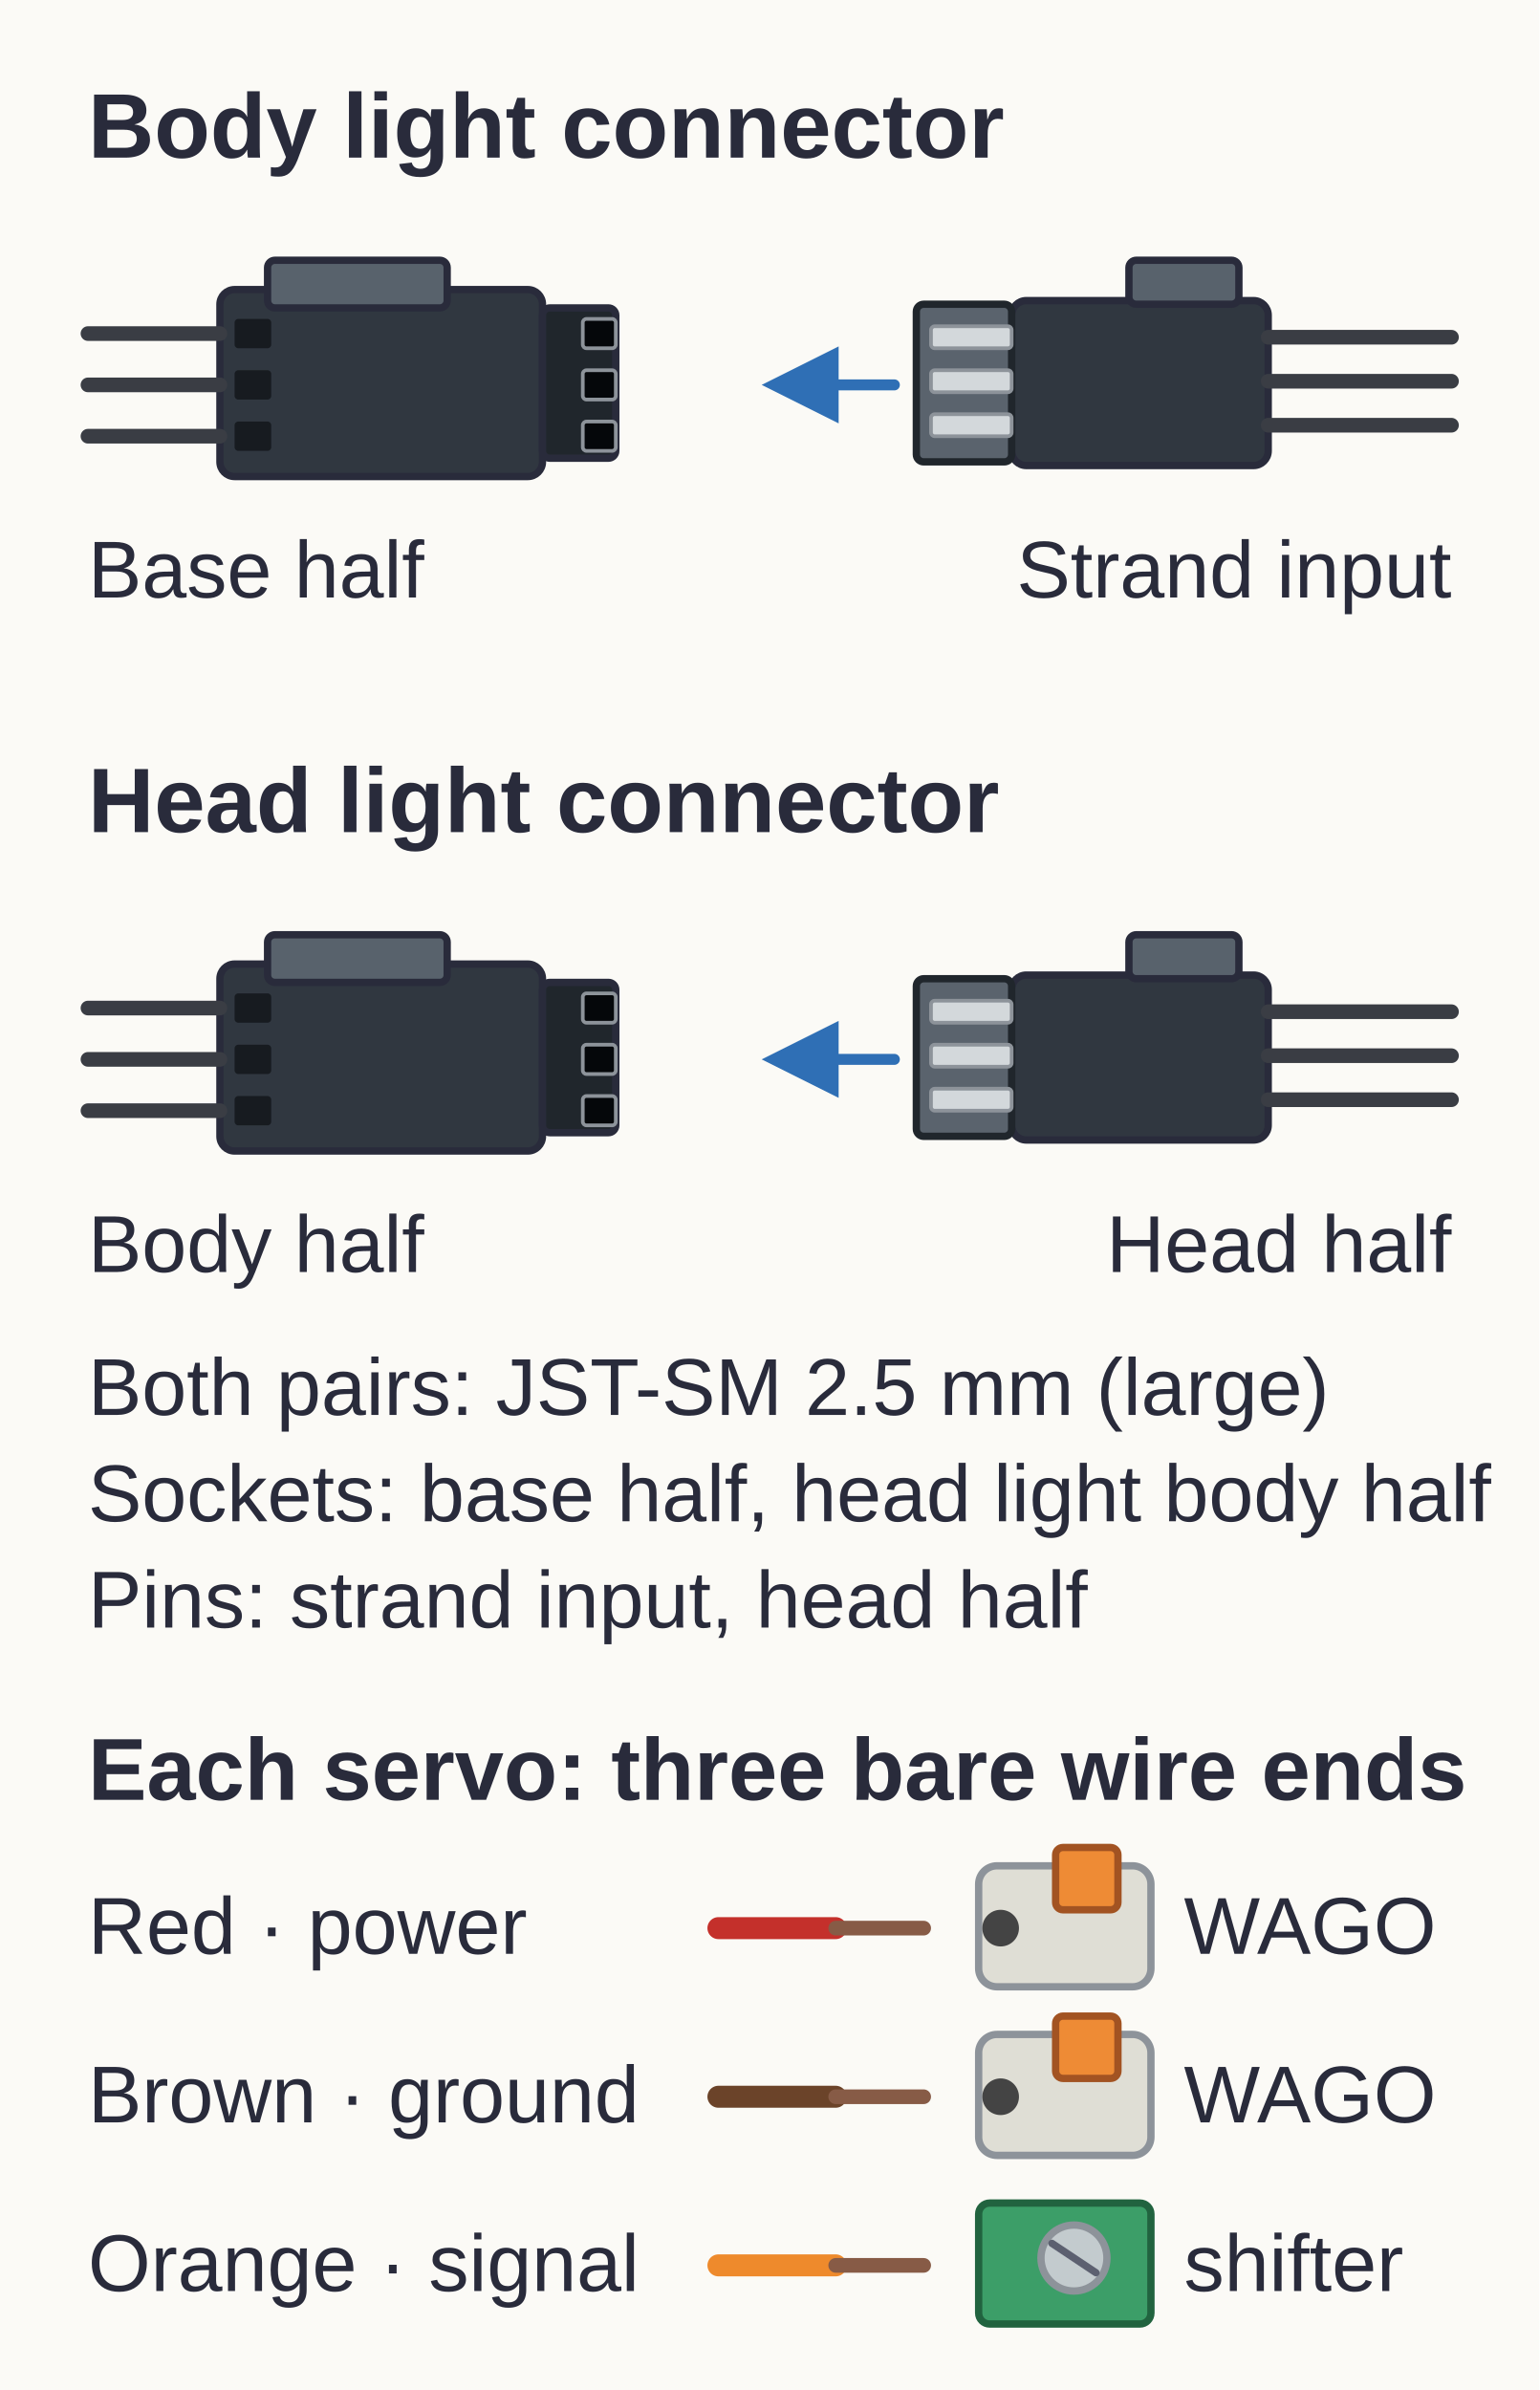
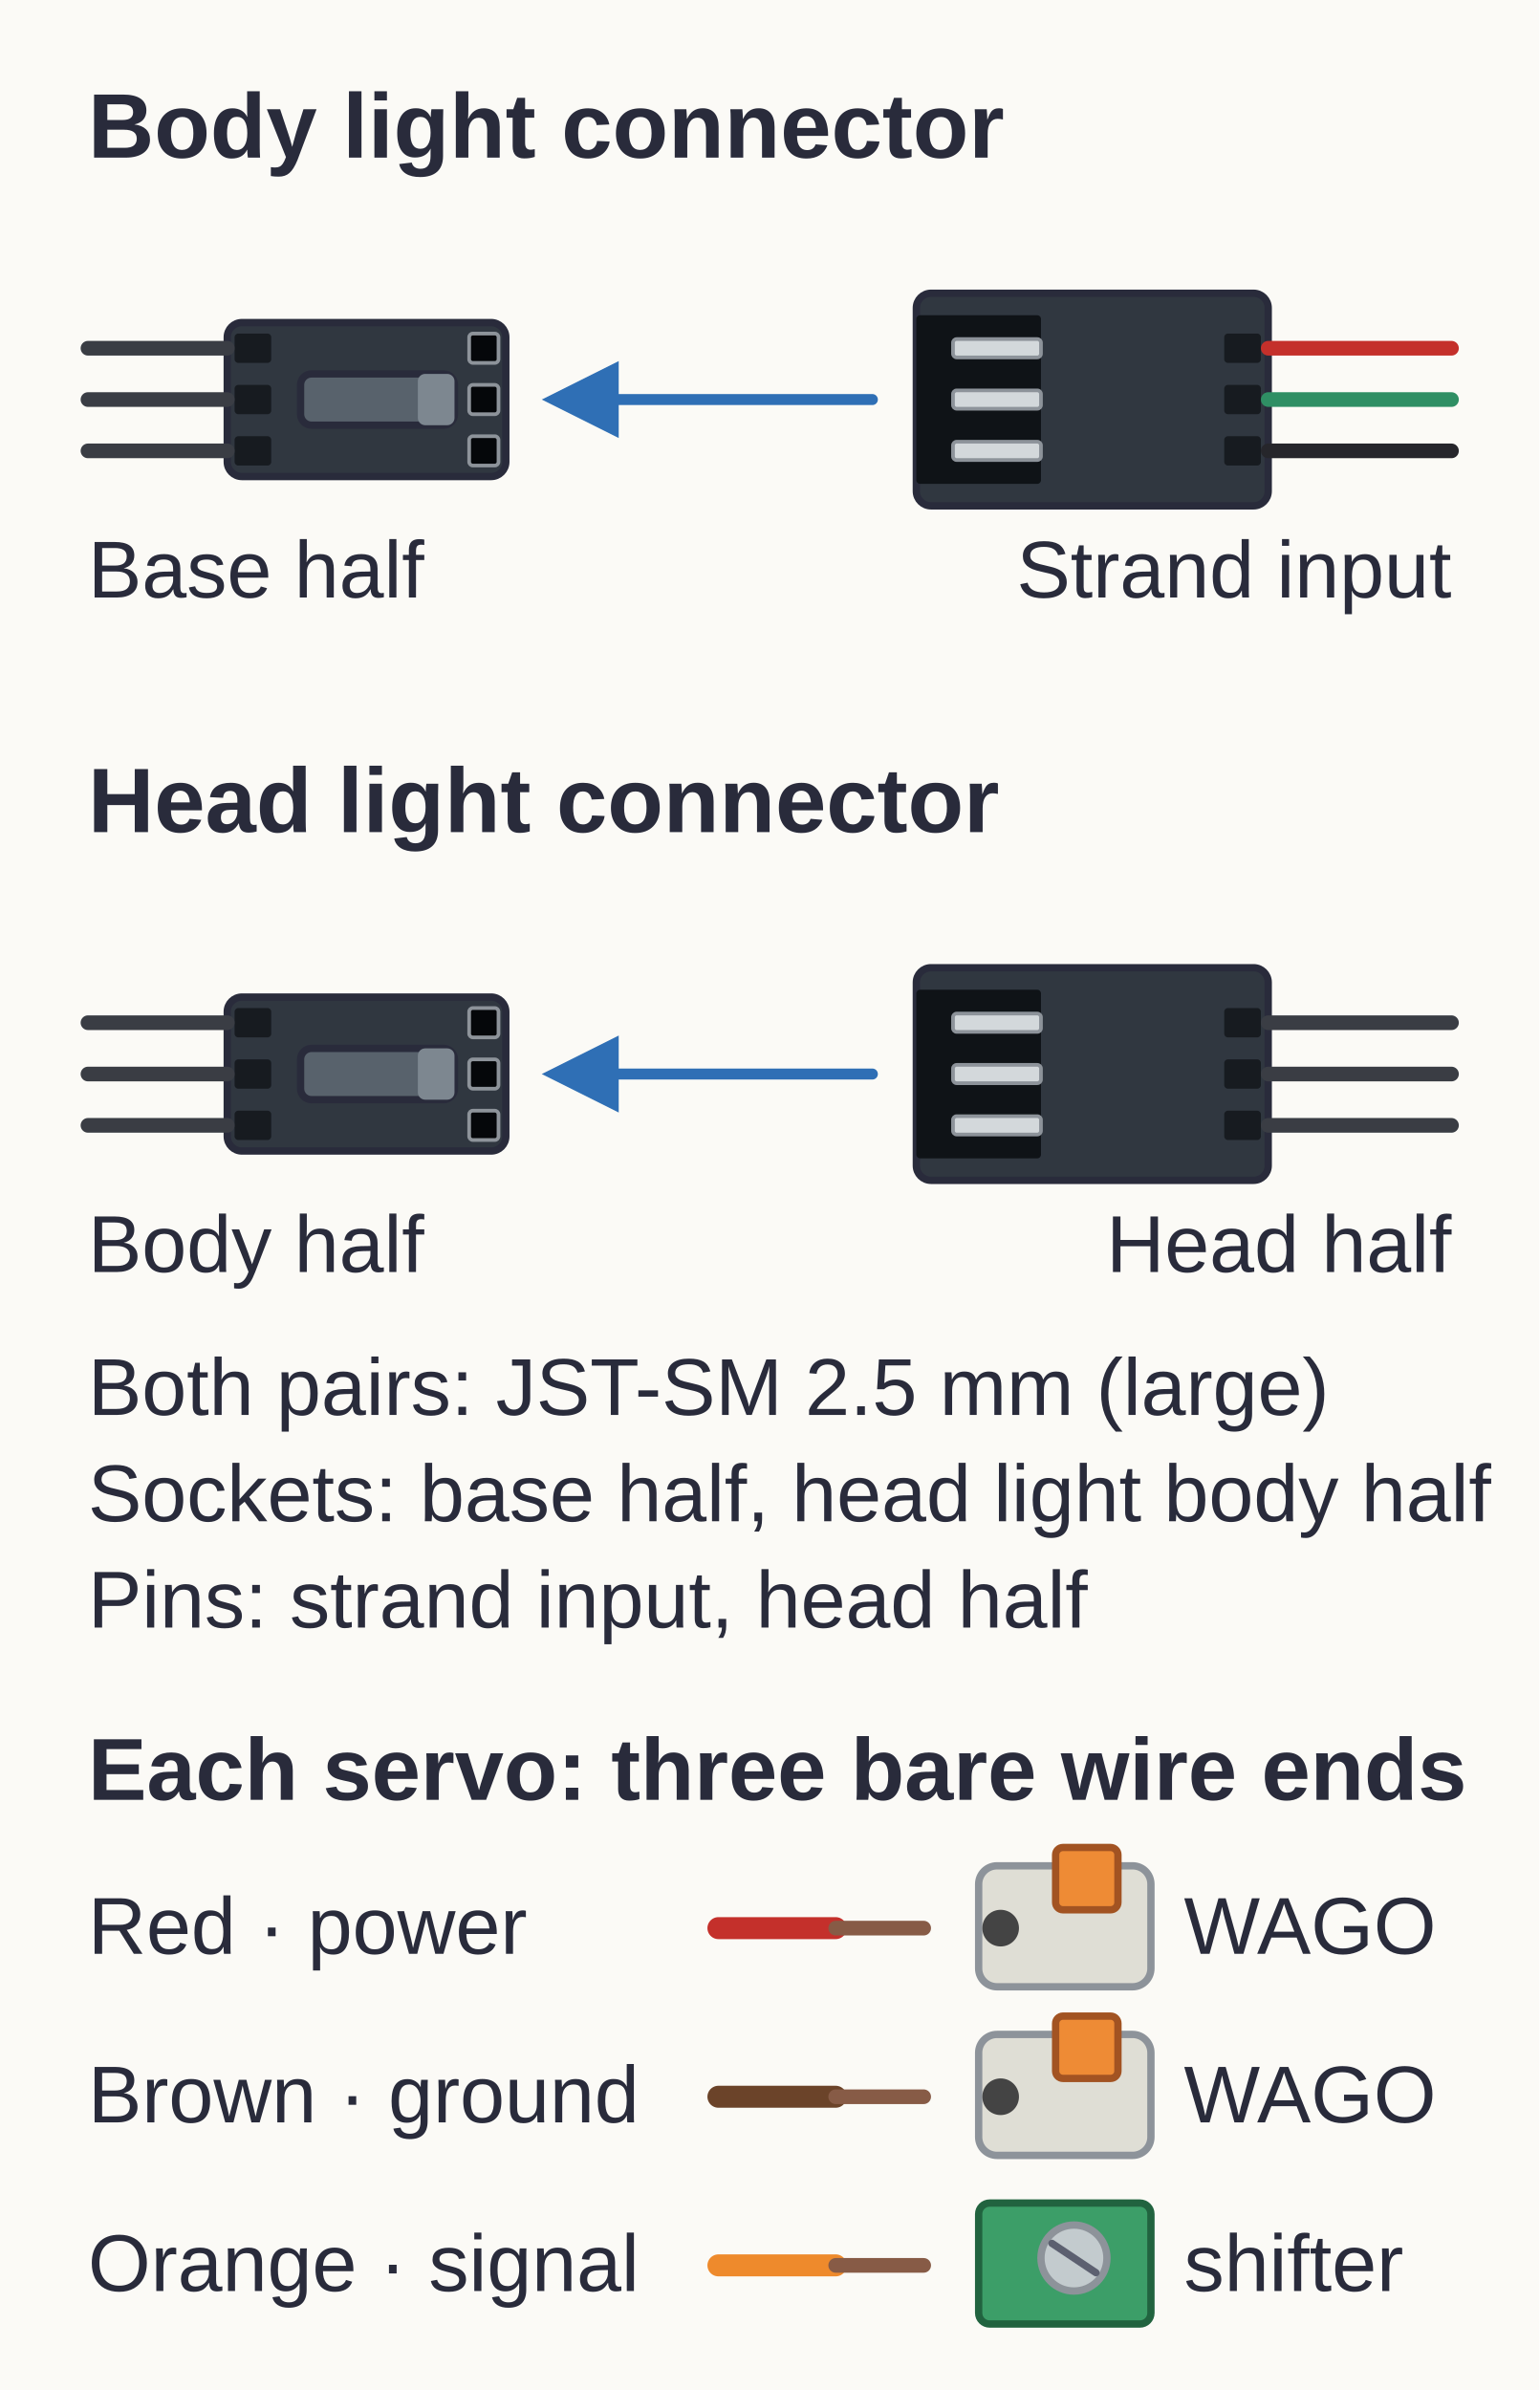
<svg xmlns="http://www.w3.org/2000/svg" viewBox="0 100 420 652" width="420" height="652" role="img">
  <defs>
    <marker id="arrow" viewBox="0 0 10 10" refX="8" refY="5" markerWidth="7" markerHeight="7" orient="auto-start-reverse">
      <path d="M0 0 L10 5 L0 10z" fill="#2f6fb5" />
    </marker>
  </defs>
  <rect x="0" y="100" width="420" height="652" fill="#fbfaf6" />
  <text x="24" y="143" font-family="Arial,Helvetica,sans-serif" font-size="25" fill="#292b3b" font-weight="700" text-anchor="start">Body light connector</text>
-   <rect x="60" y="179" width="88" height="51" rx="4" fill="#303740" stroke="#292b3b" stroke-width="2" />
-   <rect x="73" y="171" width="49" height="13" rx="2" fill="#58626c" stroke="#292b3b" stroke-width="2" />
-   <rect x="64" y="187" width="10" height="8" rx="1" fill="#171b20" stroke="none" stroke-width="2" />
-   <rect x="64" y="201" width="10" height="8" rx="1" fill="#171b20" stroke="none" stroke-width="2" />
-   <rect x="64" y="215" width="10" height="8" rx="1" fill="#171b20" stroke="none" stroke-width="2" />
-   <rect x="148" y="184" width="20" height="41" rx="2" fill="#20262c" stroke="#292b3b" stroke-width="2" />
-   <rect x="159" y="187" width="9" height="8" rx="1" fill="#05070a" stroke="#8d939a" stroke-width="1" />
-   <rect x="159" y="201" width="9" height="8" rx="1" fill="#05070a" stroke="#8d939a" stroke-width="1" />
-   <rect x="159" y="215" width="9" height="8" rx="1" fill="#05070a" stroke="#8d939a" stroke-width="1" />
-   <rect x="276" y="182" width="70" height="45" rx="4" fill="#303740" stroke="#292b3b" stroke-width="2" />
-   <rect x="308" y="171" width="30" height="12" rx="2" fill="#58626c" stroke="#292b3b" stroke-width="2" />
-   <rect x="250" y="183" width="26" height="43" rx="2" fill="#5a636d" stroke="#20262c" stroke-width="2" />
-   <rect x="254" y="189" width="22" height="6" rx="1" fill="#d3d8db" stroke="#8d939a" stroke-width="1" />
-   <rect x="254" y="201" width="22" height="6" rx="1" fill="#d3d8db" stroke="#8d939a" stroke-width="1" />
-   <rect x="254" y="213" width="22" height="6" rx="1" fill="#d3d8db" stroke="#8d939a" stroke-width="1" />
-   <path d="M24 191 L60 191" fill="none" stroke="#3a3d44" stroke-width="4" stroke-linejoin="round" stroke-linecap="round" />
-   <path d="M24 205 L60 205" fill="none" stroke="#3a3d44" stroke-width="4" stroke-linejoin="round" stroke-linecap="round" />
-   <path d="M24 219 L60 219" fill="none" stroke="#3a3d44" stroke-width="4" stroke-linejoin="round" stroke-linecap="round" />
-   <path d="M346 192 L396 192" fill="none" stroke="#3a3d44" stroke-width="4" stroke-linejoin="round" stroke-linecap="round" />
-   <path d="M346 204 L396 204" fill="none" stroke="#3a3d44" stroke-width="4" stroke-linejoin="round" stroke-linecap="round" />
-   <path d="M346 216 L396 216" fill="none" stroke="#3a3d44" stroke-width="4" stroke-linejoin="round" stroke-linecap="round" />
-   <path d="M244 205 L212 205" fill="none" stroke="#2f6fb5" stroke-width="3" stroke-linejoin="round" stroke-linecap="round" marker-end="url(#arrow)" />
+   <rect x="62" y="188" width="76" height="42" rx="4" fill="#303740" stroke="#292b3b" stroke-width="2" />
+   <rect x="128" y="191" width="8" height="8" rx="1" fill="#05070a" stroke="#8d939a" stroke-width="1" />
+   <rect x="128" y="205" width="8" height="8" rx="1" fill="#05070a" stroke="#8d939a" stroke-width="1" />
+   <rect x="128" y="219" width="8" height="8" rx="1" fill="#05070a" stroke="#8d939a" stroke-width="1" />
+   <rect x="82" y="202" width="42" height="14" rx="3" fill="#58626c" stroke="#292b3b" stroke-width="2" />
+   <rect x="114" y="202" width="10" height="14" rx="2" fill="#7d8790" stroke="none" stroke-width="2" />
+   <rect x="64" y="191" width="10" height="8" rx="1" fill="#171b20" stroke="none" stroke-width="2" />
+   <rect x="64" y="205" width="10" height="8" rx="1" fill="#171b20" stroke="none" stroke-width="2" />
+   <rect x="64" y="219" width="10" height="8" rx="1" fill="#171b20" stroke="none" stroke-width="2" />
+   <rect x="250" y="180" width="96" height="58" rx="4" fill="#303740" stroke="#292b3b" stroke-width="2" />
+   <rect x="250" y="186" width="34" height="46" rx="1" fill="#0f1317" stroke="none" stroke-width="2" />
+   <rect x="260" y="192.5" width="24" height="5" rx="1" fill="#d3d8db" stroke="#8d939a" stroke-width="1" />
+   <rect x="260" y="206.5" width="24" height="5" rx="1" fill="#d3d8db" stroke="#8d939a" stroke-width="1" />
+   <rect x="260" y="220.5" width="24" height="5" rx="1" fill="#d3d8db" stroke="#8d939a" stroke-width="1" />
+   <rect x="334" y="191" width="10" height="8" rx="1" fill="#171b20" stroke="none" stroke-width="2" />
+   <rect x="334" y="205" width="10" height="8" rx="1" fill="#171b20" stroke="none" stroke-width="2" />
+   <rect x="334" y="219" width="10" height="8" rx="1" fill="#171b20" stroke="none" stroke-width="2" />
+   <path d="M24 195 L62 195" fill="none" stroke="#3a3d44" stroke-width="4" stroke-linejoin="round" stroke-linecap="round" />
+   <path d="M346 195 L396 195" fill="none" stroke="#c4302b" stroke-width="4" stroke-linejoin="round" stroke-linecap="round" />
+   <path d="M24 209 L62 209" fill="none" stroke="#3a3d44" stroke-width="4" stroke-linejoin="round" stroke-linecap="round" />
+   <path d="M346 209 L396 209" fill="none" stroke="#2f8f64" stroke-width="4" stroke-linejoin="round" stroke-linecap="round" />
+   <path d="M24 223 L62 223" fill="none" stroke="#3a3d44" stroke-width="4" stroke-linejoin="round" stroke-linecap="round" />
+   <path d="M346 223 L396 223" fill="none" stroke="#26262b" stroke-width="4" stroke-linejoin="round" stroke-linecap="round" />
+   <path d="M238 209 L152 209" fill="none" stroke="#2f6fb5" stroke-width="3" stroke-linejoin="round" stroke-linecap="round" marker-end="url(#arrow)" />
  <text x="24" y="263" font-family="Arial,Helvetica,sans-serif" font-size="22" fill="#292b3b" font-weight="400" text-anchor="start">Base half</text>
  <text x="396" y="263" font-family="Arial,Helvetica,sans-serif" font-size="22" fill="#292b3b" font-weight="400" text-anchor="end">Strand input</text>
  <text x="24" y="327" font-family="Arial,Helvetica,sans-serif" font-size="25" fill="#292b3b" font-weight="700" text-anchor="start">Head light connector</text>
-   <rect x="60" y="363" width="88" height="51" rx="4" fill="#303740" stroke="#292b3b" stroke-width="2" />
-   <rect x="73" y="355" width="49" height="13" rx="2" fill="#58626c" stroke="#292b3b" stroke-width="2" />
-   <rect x="64" y="371" width="10" height="8" rx="1" fill="#171b20" stroke="none" stroke-width="2" />
-   <rect x="64" y="385" width="10" height="8" rx="1" fill="#171b20" stroke="none" stroke-width="2" />
-   <rect x="64" y="399" width="10" height="8" rx="1" fill="#171b20" stroke="none" stroke-width="2" />
-   <rect x="148" y="368" width="20" height="41" rx="2" fill="#20262c" stroke="#292b3b" stroke-width="2" />
-   <rect x="159" y="371" width="9" height="8" rx="1" fill="#05070a" stroke="#8d939a" stroke-width="1" />
-   <rect x="159" y="385" width="9" height="8" rx="1" fill="#05070a" stroke="#8d939a" stroke-width="1" />
-   <rect x="159" y="399" width="9" height="8" rx="1" fill="#05070a" stroke="#8d939a" stroke-width="1" />
-   <rect x="276" y="366" width="70" height="45" rx="4" fill="#303740" stroke="#292b3b" stroke-width="2" />
-   <rect x="308" y="355" width="30" height="12" rx="2" fill="#58626c" stroke="#292b3b" stroke-width="2" />
-   <rect x="250" y="367" width="26" height="43" rx="2" fill="#5a636d" stroke="#20262c" stroke-width="2" />
-   <rect x="254" y="373" width="22" height="6" rx="1" fill="#d3d8db" stroke="#8d939a" stroke-width="1" />
-   <rect x="254" y="385" width="22" height="6" rx="1" fill="#d3d8db" stroke="#8d939a" stroke-width="1" />
-   <rect x="254" y="397" width="22" height="6" rx="1" fill="#d3d8db" stroke="#8d939a" stroke-width="1" />
-   <path d="M24 375 L60 375" fill="none" stroke="#3a3d44" stroke-width="4" stroke-linejoin="round" stroke-linecap="round" />
-   <path d="M24 389 L60 389" fill="none" stroke="#3a3d44" stroke-width="4" stroke-linejoin="round" stroke-linecap="round" />
-   <path d="M24 403 L60 403" fill="none" stroke="#3a3d44" stroke-width="4" stroke-linejoin="round" stroke-linecap="round" />
-   <path d="M346 376 L396 376" fill="none" stroke="#3a3d44" stroke-width="4" stroke-linejoin="round" stroke-linecap="round" />
-   <path d="M346 388 L396 388" fill="none" stroke="#3a3d44" stroke-width="4" stroke-linejoin="round" stroke-linecap="round" />
-   <path d="M346 400 L396 400" fill="none" stroke="#3a3d44" stroke-width="4" stroke-linejoin="round" stroke-linecap="round" />
-   <path d="M244 389 L212 389" fill="none" stroke="#2f6fb5" stroke-width="3" stroke-linejoin="round" stroke-linecap="round" marker-end="url(#arrow)" />
+   <rect x="62" y="372" width="76" height="42" rx="4" fill="#303740" stroke="#292b3b" stroke-width="2" />
+   <rect x="128" y="375" width="8" height="8" rx="1" fill="#05070a" stroke="#8d939a" stroke-width="1" />
+   <rect x="128" y="389" width="8" height="8" rx="1" fill="#05070a" stroke="#8d939a" stroke-width="1" />
+   <rect x="128" y="403" width="8" height="8" rx="1" fill="#05070a" stroke="#8d939a" stroke-width="1" />
+   <rect x="82" y="386" width="42" height="14" rx="3" fill="#58626c" stroke="#292b3b" stroke-width="2" />
+   <rect x="114" y="386" width="10" height="14" rx="2" fill="#7d8790" stroke="none" stroke-width="2" />
+   <rect x="64" y="375" width="10" height="8" rx="1" fill="#171b20" stroke="none" stroke-width="2" />
+   <rect x="64" y="389" width="10" height="8" rx="1" fill="#171b20" stroke="none" stroke-width="2" />
+   <rect x="64" y="403" width="10" height="8" rx="1" fill="#171b20" stroke="none" stroke-width="2" />
+   <rect x="250" y="364" width="96" height="58" rx="4" fill="#303740" stroke="#292b3b" stroke-width="2" />
+   <rect x="250" y="370" width="34" height="46" rx="1" fill="#0f1317" stroke="none" stroke-width="2" />
+   <rect x="260" y="376.5" width="24" height="5" rx="1" fill="#d3d8db" stroke="#8d939a" stroke-width="1" />
+   <rect x="260" y="390.5" width="24" height="5" rx="1" fill="#d3d8db" stroke="#8d939a" stroke-width="1" />
+   <rect x="260" y="404.5" width="24" height="5" rx="1" fill="#d3d8db" stroke="#8d939a" stroke-width="1" />
+   <rect x="334" y="375" width="10" height="8" rx="1" fill="#171b20" stroke="none" stroke-width="2" />
+   <rect x="334" y="389" width="10" height="8" rx="1" fill="#171b20" stroke="none" stroke-width="2" />
+   <rect x="334" y="403" width="10" height="8" rx="1" fill="#171b20" stroke="none" stroke-width="2" />
+   <path d="M24 379 L62 379" fill="none" stroke="#3a3d44" stroke-width="4" stroke-linejoin="round" stroke-linecap="round" />
+   <path d="M346 379 L396 379" fill="none" stroke="#3a3d44" stroke-width="4" stroke-linejoin="round" stroke-linecap="round" />
+   <path d="M24 393 L62 393" fill="none" stroke="#3a3d44" stroke-width="4" stroke-linejoin="round" stroke-linecap="round" />
+   <path d="M346 393 L396 393" fill="none" stroke="#3a3d44" stroke-width="4" stroke-linejoin="round" stroke-linecap="round" />
+   <path d="M24 407 L62 407" fill="none" stroke="#3a3d44" stroke-width="4" stroke-linejoin="round" stroke-linecap="round" />
+   <path d="M346 407 L396 407" fill="none" stroke="#3a3d44" stroke-width="4" stroke-linejoin="round" stroke-linecap="round" />
+   <path d="M238 393 L152 393" fill="none" stroke="#2f6fb5" stroke-width="3" stroke-linejoin="round" stroke-linecap="round" marker-end="url(#arrow)" />
  <text x="24" y="447" font-family="Arial,Helvetica,sans-serif" font-size="22" fill="#292b3b" font-weight="400" text-anchor="start">Body half</text>
  <text x="396" y="447" font-family="Arial,Helvetica,sans-serif" font-size="22" fill="#292b3b" font-weight="400" text-anchor="end">Head half</text>
  <text x="24" y="486" font-family="Arial,Helvetica,sans-serif" font-size="22" fill="#292b3b" font-weight="400" text-anchor="start">Both pairs: JST-SM 2.5 mm (large)</text>
  <text x="24" y="515" font-family="Arial,Helvetica,sans-serif" font-size="22" fill="#292b3b" font-weight="400" text-anchor="start">Sockets: base half, head light body half</text>
  <text x="24" y="544" font-family="Arial,Helvetica,sans-serif" font-size="22" fill="#292b3b" font-weight="400" text-anchor="start">Pins: strand input, head half</text>
  <text x="24" y="591" font-family="Arial,Helvetica,sans-serif" font-size="24" fill="#292b3b" font-weight="700" text-anchor="start">Each servo: three bare wire ends</text>
  <text x="24" y="633" font-family="Arial,Helvetica,sans-serif" font-size="22" fill="#292b3b" font-weight="400" text-anchor="start">Red · power</text>
  <path d="M196 626 L228 626" fill="none" stroke="#c4302b" stroke-width="6" stroke-linejoin="round" stroke-linecap="round" />
  <path d="M228 626 L252 626" fill="none" stroke="#875b46" stroke-width="4" stroke-linejoin="round" stroke-linecap="round" />
  <rect x="267" y="609" width="47" height="33" rx="5" fill="#dfded5" stroke="#8d939a" stroke-width="2" />
  <rect x="288" y="604" width="17" height="17" rx="2" fill="#ee8b35" stroke="#a25322" stroke-width="2" />
  <circle cx="273" cy="626" r="5" fill="#444" stroke="none" stroke-width="2" />
  <text x="323" y="633" font-family="Arial,Helvetica,sans-serif" font-size="22" fill="#292b3b" font-weight="400" text-anchor="start">WAGO</text>
  <text x="24" y="679" font-family="Arial,Helvetica,sans-serif" font-size="22" fill="#292b3b" font-weight="400" text-anchor="start">Brown · ground</text>
  <path d="M196 672 L228 672" fill="none" stroke="#6b4329" stroke-width="6" stroke-linejoin="round" stroke-linecap="round" />
  <path d="M228 672 L252 672" fill="none" stroke="#875b46" stroke-width="4" stroke-linejoin="round" stroke-linecap="round" />
  <rect x="267" y="655" width="47" height="33" rx="5" fill="#dfded5" stroke="#8d939a" stroke-width="2" />
  <rect x="288" y="650" width="17" height="17" rx="2" fill="#ee8b35" stroke="#a25322" stroke-width="2" />
  <circle cx="273" cy="672" r="5" fill="#444" stroke="none" stroke-width="2" />
  <text x="323" y="679" font-family="Arial,Helvetica,sans-serif" font-size="22" fill="#292b3b" font-weight="400" text-anchor="start">WAGO</text>
  <text x="24" y="725" font-family="Arial,Helvetica,sans-serif" font-size="22" fill="#292b3b" font-weight="400" text-anchor="start">Orange · signal</text>
  <path d="M196 718 L228 718" fill="none" stroke="#ee8a2c" stroke-width="6" stroke-linejoin="round" stroke-linecap="round" />
  <path d="M228 718 L252 718" fill="none" stroke="#875b46" stroke-width="4" stroke-linejoin="round" stroke-linecap="round" />
  <rect x="267" y="701" width="47" height="33" rx="3" fill="#3c9e68" stroke="#21633f" stroke-width="2" />
  <circle cx="293" cy="716" r="9" fill="#c3cbce" stroke="#8d939a" stroke-width="2" />
  <path d="M287 712 L299 720" fill="none" stroke="#5c6070" stroke-width="2" stroke-linejoin="round" stroke-linecap="round" />
  <text x="323" y="725" font-family="Arial,Helvetica,sans-serif" font-size="22" fill="#292b3b" font-weight="400" text-anchor="start">shifter</text>
</svg>
